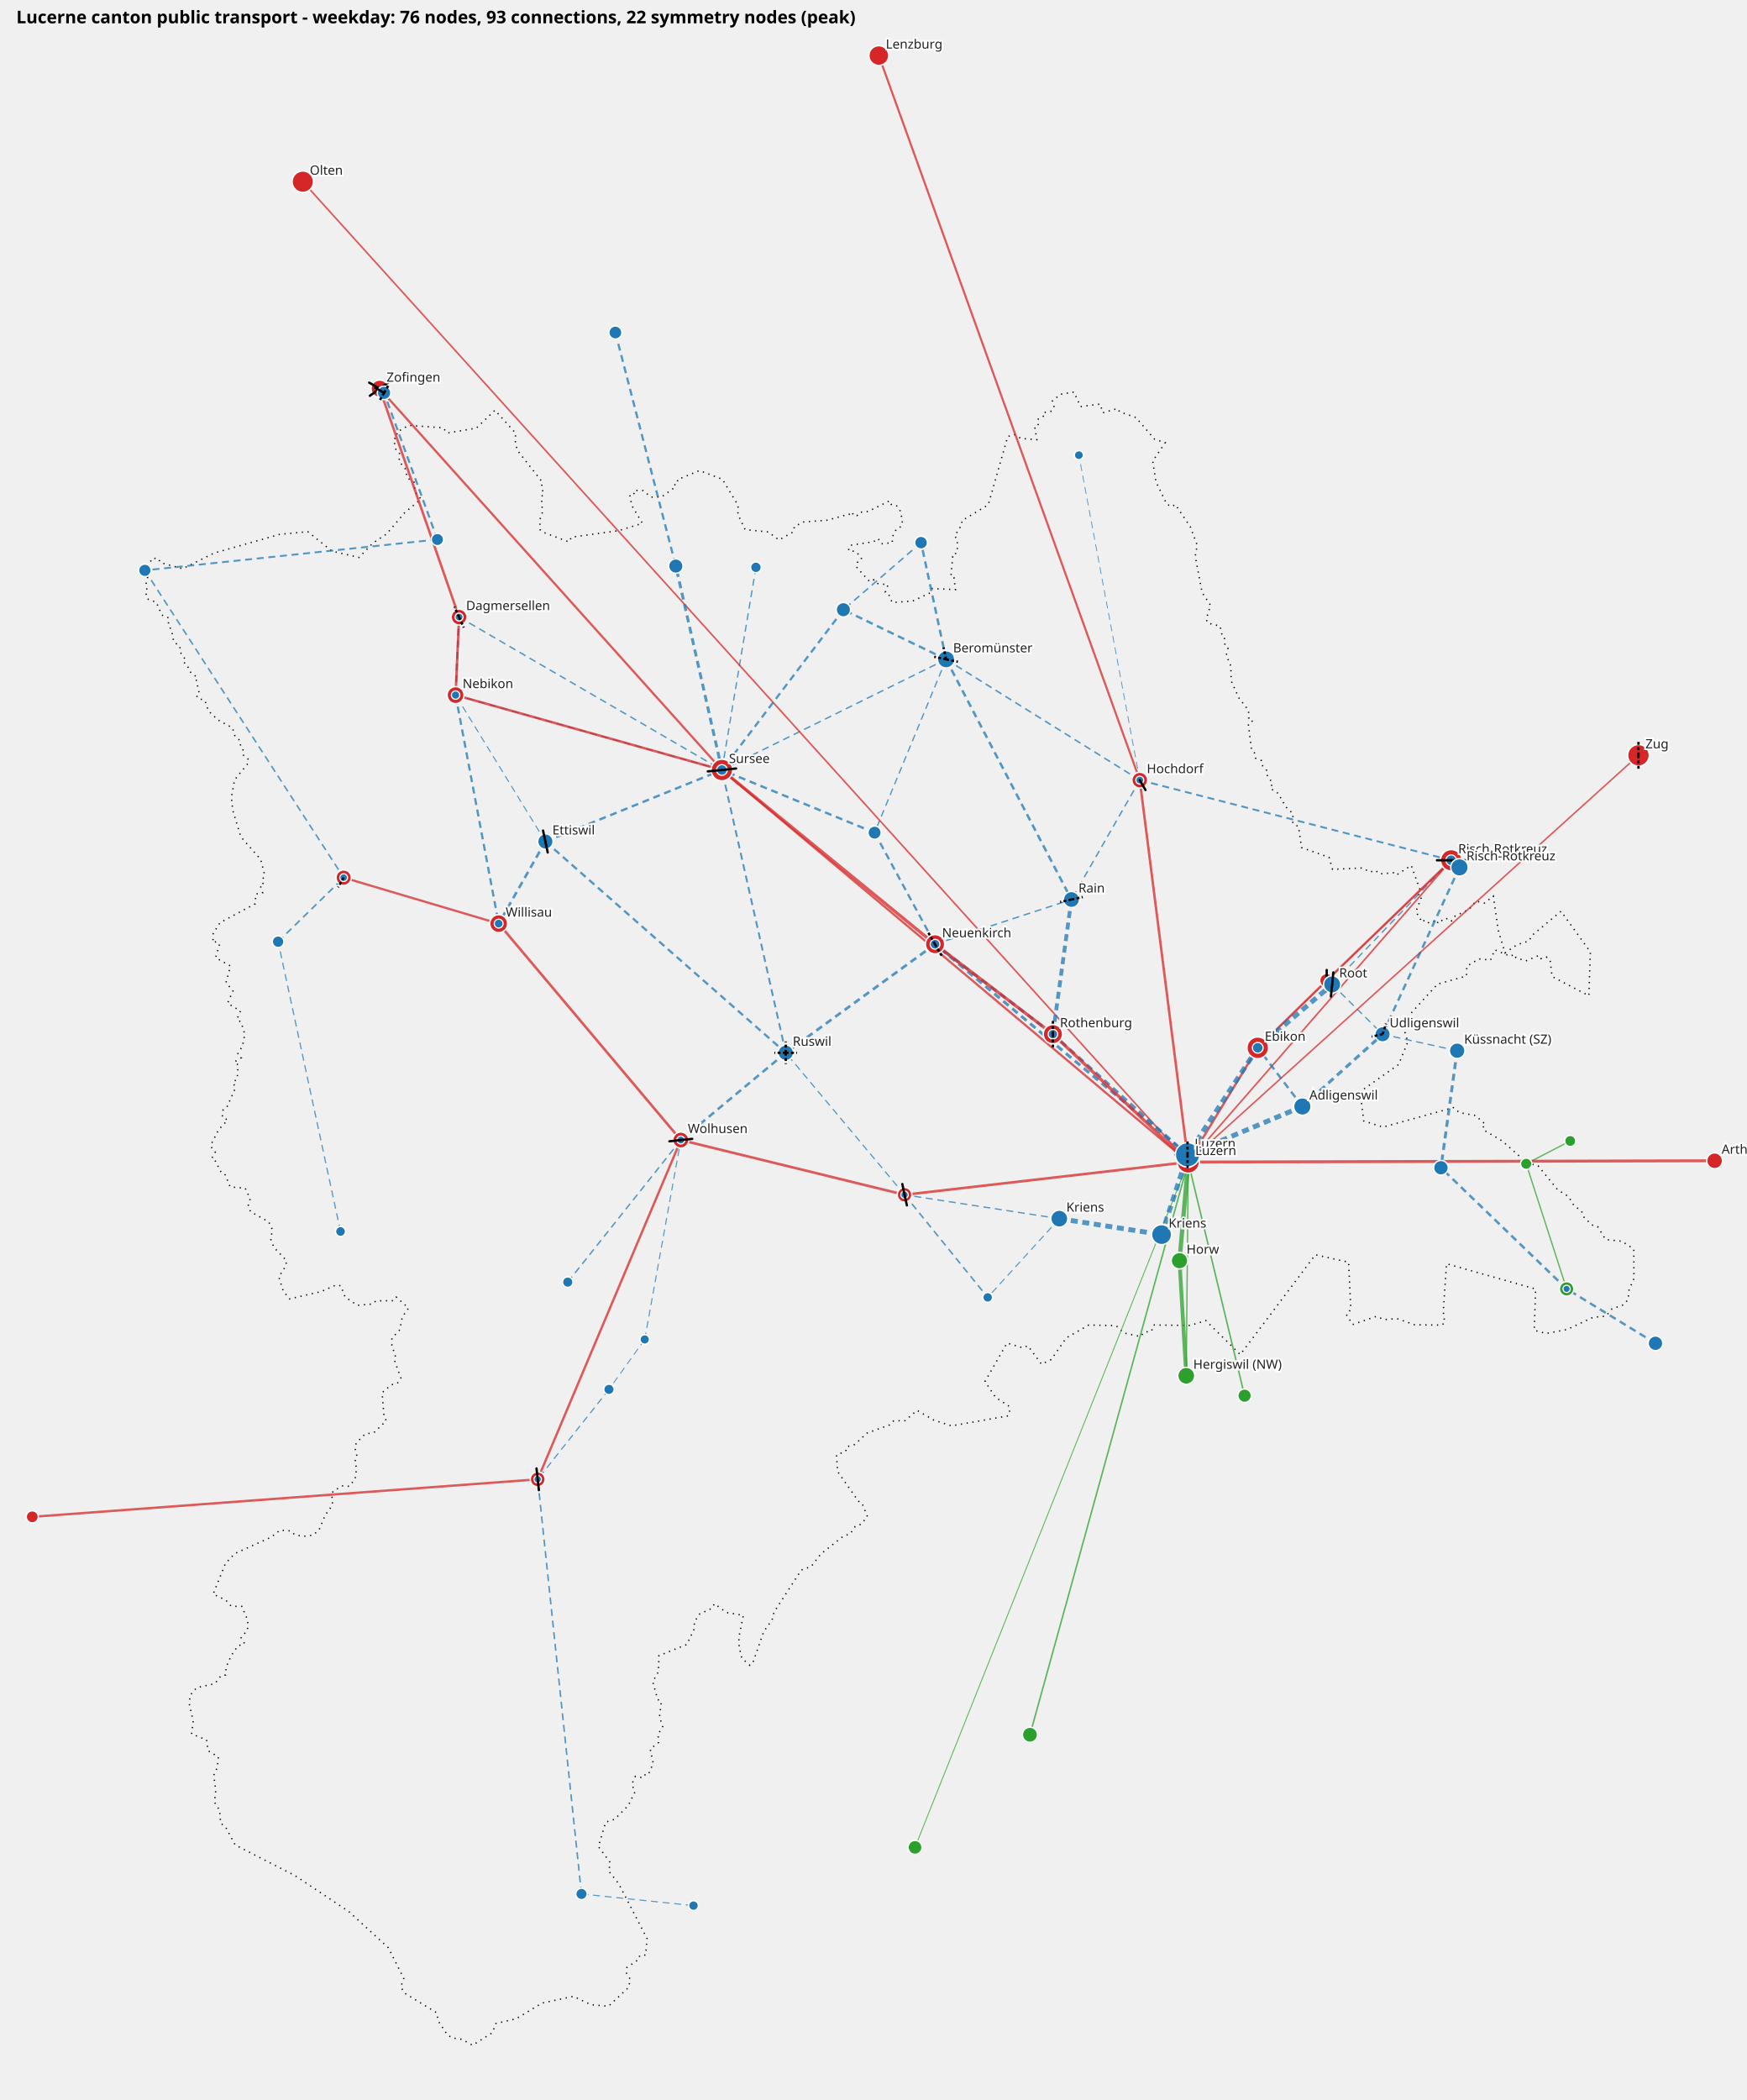
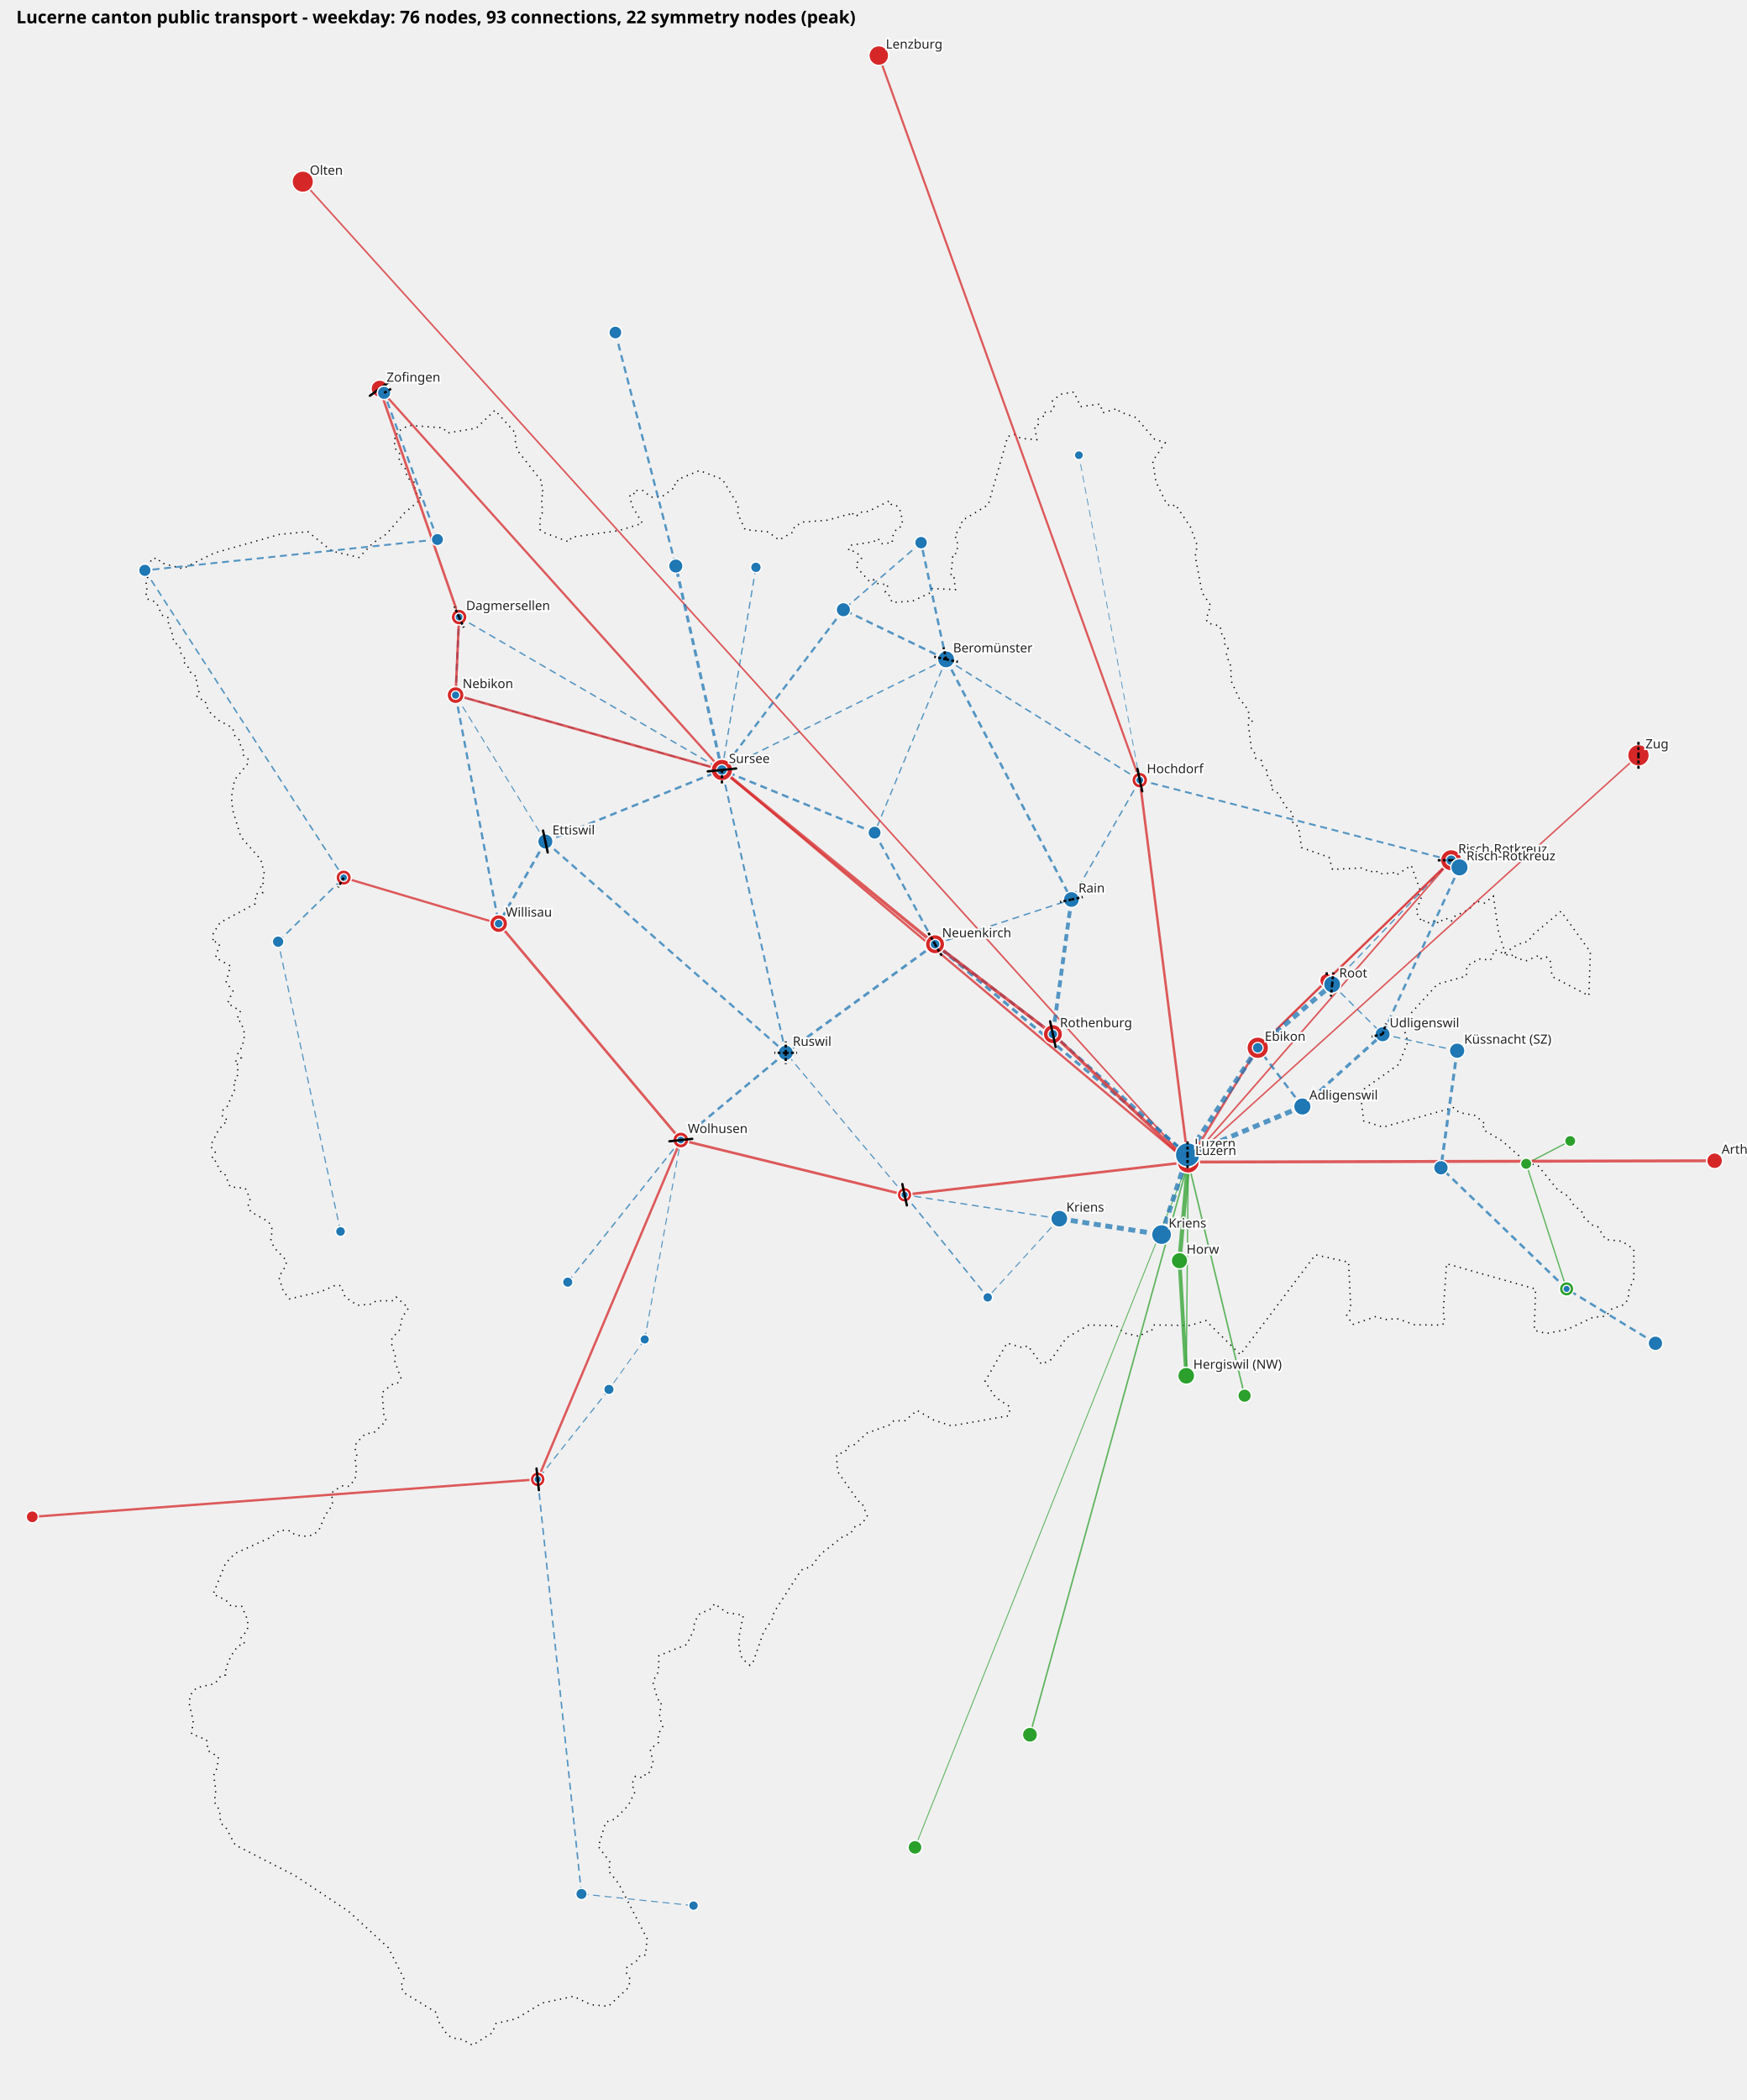
<svg xmlns="http://www.w3.org/2000/svg" width="1500" height="1803" style="background:#f3f5f8;font-family:sans-serif">
  <polyline fill="none" stroke="#000" stroke-width="1.2" stroke-dasharray="1 4" points="125.2,510.5 126.7,508.9 125.3,501.5 128.1,490.4 127.2,487.1 130.4,479.5 135.7,479.3 137.9,483.1 156.8,488.3 183.7,474.9 240.1,458.8 264.3,456.5 285.1,473.2 308.3,478.6 320.3,466.2 332.0,458.4 347.4,440.3 361.5,428.5 356.5,422.4 355.5,413.9 349.8,410.4 347.9,402.3 342.7,396.2 343.1,389.5 340.2,387.1 338.0,377.2 341.1,375.0 340.8,371.0 350.9,365.2 380.4,367.3 384.1,371.8 409.0,367.6 425.0,352.2 442.9,372.1 442.2,377.6 444.1,386.5 465.6,413.8 464.9,419.1 467.0,423.4 464.9,426.7 465.8,439.7 463.6,446.1 463.6,454.7 466.2,456.9 488.6,465.3 490.7,461.2 531.3,455.6 551.6,449.3 542.5,434.0 540.7,424.6 544.3,423.8 544.5,421.1 552.2,421.2 559.0,426.8 568.2,426.6 578.9,418.8 578.4,416.6 581.8,415.4 581.8,411.8 600.6,404.0 620.3,411.5 633.8,433.9 633.6,441.5 639.8,454.7 659.6,456.7 668.9,463.6 681.3,456.6 682.1,452.1 689.8,448.2 710.6,446.6 729.0,441.4 731.2,443.3 732.7,440.4 735.9,442.6 737.7,439.9 745.5,439.1 764.0,429.9 765.2,433.0 769.4,433.6 772.7,437.9 775.0,446.9 773.9,452.0 769.7,454.2 766.2,461.1 766.2,465.9 756.8,466.9 754.0,462.3 750.1,465.1 730.0,468.2 728.5,472.6 734.5,473.5 739.4,478.1 739.8,480.2 736.1,482.9 735.4,486.8 746.4,499.0 749.9,497.6 752.6,500.9 762.5,502.1 760.2,508.4 762.9,509.9 766.1,517.3 783.8,516.0 797.9,509.4 800.0,505.3 820.4,506.2 819.1,495.9 816.5,495.1 818.1,477.9 820.6,477.3 820.4,472.9 822.0,471.5 822.0,463.5 819.8,460.1 826.0,450.3 825.9,447.1 848.6,433.4 865.3,374.8 871.0,373.1 876.6,376.4 890.3,377.5 888.7,367.6 891.6,366.4 891.0,360.1 895.8,357.4 895.5,354.4 903.0,353.0 905.1,348.7 903.7,344.2 910.6,338.5 922.1,336.6 927.9,349.1 944.7,346.9 946.9,354.4 959.7,350.7 961.4,353.6 975.4,358.5 991.3,377.0 1000.5,380.1 989.8,395.9 992.6,413.7 1001.9,432.9 1006.2,435.0 1009.2,433.1 1022.1,452.3 1028.0,468.1 1026.3,477.5 1032.2,508.8 1039.5,519.7 1035.7,531.7 1037.1,535.0 1047.6,537.5 1049.8,547.4 1051.6,548.3 1051.8,554.3 1054.4,556.4 1053.0,562.5 1056.8,571.7 1057.2,584.7 1063.8,599.2 1072.1,609.9 1072.2,616.4 1074.9,616.7 1075.2,620.2 1072.0,622.4 1074.6,643.5 1077.9,647.2 1078.1,650.9 1083.2,653.0 1083.7,657.0 1087.7,661.5 1087.3,664.4 1092.7,672.5 1090.8,676.8 1097.4,681.1 1104.2,692.9 1110.2,698.5 1110.1,706.9 1115.0,709.8 1117.6,727.7 1141.2,736.1 1144.2,746.4 1169.8,745.2 1176.4,748.7 1181.2,747.3 1184.3,750.3 1196.7,749.4 1198.9,751.4 1211.8,743.0 1219.2,763.6 1217.9,769.7 1220.4,770.7 1215.8,782.8 1221.3,791.9 1223.3,789.8 1227.1,792.5 1232.9,790.2 1234.2,792.5 1235.6,789.8 1240.0,790.7 1243.0,788.3 1246.4,790.6 1249.0,786.8 1261.7,780.5 1267.3,773.7 1274.7,775.3 1282.3,769.4 1286.5,798.7 1292.3,818.1 1302.7,811.1 1312.9,807.9 1315.4,803.2 1340.4,782.4 1365.6,817.3 1364.3,854.9 1332.7,838.4 1331.0,824.2 1327.7,821.6 1323.1,823.0 1321.4,820.3 1310.2,825.0 1301.7,822.3 1300.5,819.3 1296.8,821.0 1283.5,815.5 1279.9,824.3 1269.9,823.3 1259.5,829.6 1259.2,838.0 1234.4,844.9 1206.6,875.4 1207.9,880.9 1206.4,886.2 1208.9,894.4 1201.0,913.9 1167.9,937.3 1171.0,962.4 1187.5,967.7 1248.0,951.0 1253.2,955.3 1266.8,957.7 1275.5,965.3 1273.2,968.2 1275.4,971.0 1289.8,979.5 1311.1,998.3 1320.7,1000.9 1337.5,1021.5 1346.8,1027.3 1351.6,1035.2 1358.1,1039.9 1359.5,1044.4 1366.9,1051.7 1371.8,1053.1 1378.7,1064.2 1392.7,1065.7 1402.9,1072.4 1403.0,1097.7 1398.8,1107.6 1398.0,1115.6 1394.5,1120.1 1384.1,1123.8 1378.9,1130.0 1367.9,1131.0 1345.6,1141.5 1327.6,1144.9 1317.4,1142.1 1318.6,1106.7 1242.1,1085.0 1239.3,1126.0 1240.5,1135.8 1237.8,1137.7 1214.7,1137.4 1199.5,1132.1 1188.7,1133.0 1181.8,1130.2 1161.5,1137.2 1156.1,1128.7 1159.9,1124.2 1158.0,1083.7 1129.5,1077.3 1065.0,1163.0 1035.4,1133.8 1022.0,1138.0 990.6,1137.6 988.7,1143.0 982.8,1143.7 979.0,1147.5 964.8,1144.4 958.5,1138.2 934.9,1137.6 915.6,1148.7 902.6,1167.3 894.3,1171.3 882.6,1155.4 878.3,1157.2 864.7,1153.1 845.8,1186.1 854.8,1199.7 865.8,1206.9 867.4,1209.7 865.8,1215.6 817.0,1224.2 801.9,1219.3 787.4,1210.9 777.2,1219.7 767.4,1219.9 763.8,1223.4 744.3,1230.5 733.9,1240.2 727.0,1242.2 726.2,1246.0 718.3,1249.2 719.2,1263.4 737.1,1288.9 740.1,1290.3 744.8,1302.0 739.5,1308.6 734.3,1310.6 729.9,1317.1 724.7,1318.5 704.8,1334.2 696.5,1345.0 688.0,1348.0 664.6,1384.2 663.0,1390.7 655.8,1400.8 646.7,1426.9 643.9,1429.8 637.0,1423.8 634.7,1414.0 634.4,1405.9 638.3,1386.9 623.9,1384.5 613.5,1376.9 611.0,1381.0 600.8,1385.7 596.1,1392.7 596.4,1397.9 589.8,1411.9 565.8,1421.5 565.4,1435.2 560.5,1443.9 564.7,1459.1 567.9,1460.8 566.3,1473.9 569.0,1482.5 565.1,1489.0 565.4,1496.1 558.3,1501.7 560.9,1513.8 556.5,1524.0 552.5,1523.8 551.1,1526.2 545.6,1525.1 542.6,1531.7 545.1,1538.7 539.5,1550.1 527.9,1561.9 520.1,1564.5 513.8,1585.4 524.0,1599.1 522.7,1606.5 531.1,1617.0 555.6,1664.4 554.4,1678.5 549.3,1679.0 548.4,1682.3 538.3,1689.2 538.1,1694.4 541.2,1699.3 539.8,1706.3 522.5,1722.5 507.5,1721.2 492.4,1714.0 465.4,1719.8 443.1,1733.3 425.9,1737.3 422.7,1745.3 405.8,1756.0 396.6,1750.9 388.1,1749.7 383.9,1746.7 376.4,1735.4 374.8,1728.0 347.2,1711.1 344.2,1705.8 346.7,1698.6 333.5,1672.3 299.4,1641.1 253.4,1610.4 201.9,1584.0 193.8,1568.8 189.4,1565.2 188.6,1554.4 184.1,1547.2 185.3,1537.2 183.5,1524.2 186.6,1517.5 187.5,1508.4 178.6,1503.1 177.4,1493.8 164.5,1488.7 165.9,1477.7 162.5,1462.7 163.3,1455.4 168.9,1449.0 184.6,1445.5 189.9,1438.5 193.7,1438.1 194.2,1431.2 198.6,1421.4 204.3,1413.1 210.0,1411.2 207.1,1406.1 212.5,1399.4 212.8,1391.2 207.6,1379.2 198.6,1379.1 193.8,1373.7 183.0,1368.7 193.6,1342.3 201.7,1333.8 233.0,1319.7 240.5,1313.7 249.7,1314.4 253.0,1317.6 260.2,1319.1 268.7,1318.0 273.9,1313.7 279.2,1300.9 284.7,1293.3 286.0,1288.0 284.5,1283.9 286.1,1280.2 294.3,1275.7 299.9,1276.1 304.9,1269.8 306.2,1260.6 304.7,1254.9 306.6,1250.6 304.7,1242.8 306.0,1238.8 313.5,1231.2 321.1,1230.0 331.7,1219.8 329.7,1215.7 328.1,1195.7 336.1,1188.9 341.2,1187.7 344.2,1183.2 338.6,1167.6 339.6,1164.8 336.5,1155.1 336.5,1149.0 343.3,1141.7 345.4,1130.8 350.8,1123.1 340.3,1113.7 337.7,1116.7 322.8,1116.9 319.8,1119.6 306.8,1120.7 296.3,1113.5 292.6,1103.9 288.4,1103.3 275.8,1108.9 248.6,1115.2 243.2,1108.4 239.4,1096.4 245.3,1087.0 246.1,1082.4 235.3,1071.1 232.5,1064.0 233.9,1055.7 230.7,1049.0 215.1,1040.3 213.2,1034.9 214.8,1029.3 210.6,1020.2 197.6,1019.0 193.4,1008.7 190.3,1007.3 184.3,995.7 181.9,994.5 184.8,989.1 181.1,984.5 181.4,982.3 187.7,970.0 195.5,961.6 190.8,959.2 191.6,952.8 194.9,950.4 202.1,934.3 200.1,929.0 203.6,926.5 204.5,914.3 201.2,911.8 207.2,908.1 204.3,904.6 208.2,898.1 210.2,888.0 207.1,877.9 203.5,874.9 206.5,868.0 195.4,861.4 200.0,850.8 194.1,843.5 197.9,829.4 185.1,822.2 188.3,811.6 186.2,808.3 182.8,809.4 183.1,801.3 189.0,792.1 219.1,776.0 219.7,767.6 225.5,766.5 223.4,759.9 226.0,759.0 225.0,756.0 227.3,751.4 223.9,738.0 206.8,718.5 199.9,695.9 198.7,684.7 201.4,669.6 212.8,655.6 213.4,652.1 208.7,648.1 209.2,644.6 206.6,641.3 206.2,636.0 201.7,631.7 199.6,624.9 187.3,618.2 179.0,610.4 175.9,601.4 169.6,599.4 168.8,596.7 170.9,594.6 168.6,584.1 169.6,581.9 162.7,576.4 160.8,570.8 157.7,568.6 158.9,565.8 154.7,559.9 154.5,554.9 149.2,551.1 147.2,540.9 144.6,536.7 144.8,530.5 139.0,528.1 134.2,517.1 126.7,514.3 125.2,510.5" />
  <line x1="1080.0" y1="899.6" x2="1246.1" y2="738.6" stroke="#d62728" stroke-width="0.7" stroke-opacity=".75" />
  <line x1="978.7" y1="669.8" x2="926.4" y2="390.8" stroke="#1f77b4" stroke-width="0.7" stroke-opacity=".75" stroke-dasharray="6 4" />
  <line x1="785.7" y1="1586.1" x2="1020.3" y2="997.7" stroke="#2ca02c" stroke-width="0.8" stroke-opacity=".75" />
  <line x1="553.6" y1="1150.0" x2="522.9" y2="1192.9" stroke="#1f77b4" stroke-width="0.8" stroke-opacity=".75" stroke-dasharray="6 4" />
  <line x1="909.6" y1="1046.3" x2="848.1" y2="1113.9" stroke="#1f77b4" stroke-width="0.9" stroke-opacity=".75" stroke-dasharray="6 4" />
  <line x1="468.3" y1="722.5" x2="391.2" y2="596.8" stroke="#1f77b4" stroke-width="0.9" stroke-opacity=".75" stroke-dasharray="6 4" />
  <line x1="499.3" y1="1626.1" x2="595.5" y2="1636.1" stroke="#1f77b4" stroke-width="0.9" stroke-opacity=".75" stroke-dasharray="6 4" />
  <line x1="553.6" y1="1150.0" x2="584.6" y2="978.8" stroke="#1f77b4" stroke-width="0.9" stroke-opacity=".75" stroke-dasharray="6 4" />
  <line x1="292.4" y1="1057.3" x2="238.8" y2="808.5" stroke="#1f77b4" stroke-width="1.0" stroke-opacity=".75" stroke-dasharray="6 4" />
  <line x1="776.7" y1="1025.8" x2="674.7" y2="903.9" stroke="#1f77b4" stroke-width="1.0" stroke-opacity=".75" stroke-dasharray="6 4" />
  <line x1="522.9" y1="1192.9" x2="461.7" y2="1270.1" stroke="#1f77b4" stroke-width="1.0" stroke-opacity=".75" stroke-dasharray="6 4" />
  <line x1="1018.6" y1="1181.2" x2="1020.3" y2="997.7" stroke="#2ca02c" stroke-width="1.1" stroke-opacity=".75" />
  <line x1="1348.3" y1="979.6" x2="1310.5" y2="999.2" stroke="#2ca02c" stroke-width="1.1" stroke-opacity=".75" />
  <line x1="391.2" y1="596.8" x2="619.9" y2="661.1" stroke="#1f77b4" stroke-width="1.1" stroke-opacity=".75" stroke-dasharray="6 4" />
  <line x1="1246.1" y1="738.6" x2="1143.9" y2="845.2" stroke="#1f77b4" stroke-width="1.1" stroke-opacity=".75" stroke-dasharray="6 4" />
  <line x1="909.6" y1="1046.3" x2="776.7" y2="1025.8" stroke="#1f77b4" stroke-width="1.1" stroke-opacity=".75" stroke-dasharray="6 4" />
  <line x1="1143.9" y1="845.2" x2="1187.2" y2="888.0" stroke="#1f77b4" stroke-width="1.1" stroke-opacity=".75" stroke-dasharray="6 4" />
  <line x1="649.1" y1="487.1" x2="619.9" y2="661.1" stroke="#1f77b4" stroke-width="1.1" stroke-opacity=".75" stroke-dasharray="6 4" />
  <line x1="1251.2" y1="902.1" x2="1187.2" y2="888.0" stroke="#1f77b4" stroke-width="1.1" stroke-opacity=".75" stroke-dasharray="6 4" />
  <line x1="1345.2" y1="1106.6" x2="1310.5" y2="999.2" stroke="#2ca02c" stroke-width="1.1" stroke-opacity=".75" />
  <line x1="812.4" y1="566.1" x2="751.0" y2="714.9" stroke="#1f77b4" stroke-width="1.1" stroke-opacity=".75" stroke-dasharray="6 4" />
  <line x1="812.4" y1="566.1" x2="619.9" y2="661.1" stroke="#1f77b4" stroke-width="1.2" stroke-opacity=".75" stroke-dasharray="6 4" />
  <line x1="487.5" y1="1100.8" x2="584.6" y2="978.8" stroke="#1f77b4" stroke-width="1.2" stroke-opacity=".75" stroke-dasharray="6 4" />
  <line x1="978.7" y1="669.8" x2="920.0" y2="772.3" stroke="#1f77b4" stroke-width="1.2" stroke-opacity=".75" stroke-dasharray="6 4" />
  <line x1="802.9" y1="810.7" x2="920.0" y2="772.3" stroke="#1f77b4" stroke-width="1.2" stroke-opacity=".75" stroke-dasharray="6 4" />
  <line x1="394.2" y1="529.8" x2="619.9" y2="661.1" stroke="#1f77b4" stroke-width="1.2" stroke-opacity=".75" stroke-dasharray="6 4" />
  <line x1="1020.3" y1="997.7" x2="884.4" y2="1489.4" stroke="#2ca02c" stroke-width="1.3" stroke-opacity=".75" />
  <line x1="499.3" y1="1626.1" x2="461.7" y2="1270.1" stroke="#1f77b4" stroke-width="1.3" stroke-opacity=".75" stroke-dasharray="6 4" />
  <line x1="790.9" y1="465.9" x2="724.2" y2="523.5" stroke="#1f77b4" stroke-width="1.3" stroke-opacity=".75" stroke-dasharray="6 4" />
  <line x1="124.4" y1="489.7" x2="295.1" y2="753.5" stroke="#1f77b4" stroke-width="1.3" stroke-opacity=".75" stroke-dasharray="6 4" />
  <line x1="1020.3" y1="997.7" x2="1068.7" y2="1198.3" stroke="#2ca02c" stroke-width="1.3" stroke-opacity=".75" />
  <line x1="1020.3" y1="997.7" x2="1406.9" y2="648.5" stroke="#d62728" stroke-width="1.3" stroke-opacity=".75" />
  <line x1="776.7" y1="1025.8" x2="848.1" y2="1113.9" stroke="#1f77b4" stroke-width="1.3" stroke-opacity=".75" stroke-dasharray="6 4" />
  <line x1="812.4" y1="566.1" x2="978.7" y2="669.8" stroke="#1f77b4" stroke-width="1.3" stroke-opacity=".75" stroke-dasharray="6 4" />
  <line x1="1020.3" y1="997.7" x2="260.0" y2="156.0" stroke="#d62728" stroke-width="1.4" stroke-opacity=".75" />
  <line x1="238.8" y1="808.5" x2="295.1" y2="753.5" stroke="#1f77b4" stroke-width="1.4" stroke-opacity=".75" stroke-dasharray="6 4" />
  <line x1="1020.3" y1="997.7" x2="1246.1" y2="738.6" stroke="#d62728" stroke-width="1.4" stroke-opacity=".75" />
  <line x1="978.7" y1="669.8" x2="1246.1" y2="738.6" stroke="#1f77b4" stroke-width="1.6" stroke-opacity=".75" stroke-dasharray="6 4" />
  <line x1="375.6" y1="463.2" x2="124.4" y2="489.7" stroke="#1f77b4" stroke-width="1.6" stroke-opacity=".75" stroke-dasharray="6 4" />
  <line x1="674.7" y1="903.9" x2="619.9" y2="661.1" stroke="#1f77b4" stroke-width="1.6" stroke-opacity=".75" stroke-dasharray="6 4" />
  <line x1="375.6" y1="463.2" x2="329.8" y2="337.3" stroke="#1f77b4" stroke-width="1.8" stroke-opacity=".75" stroke-dasharray="6 4" />
  <line x1="394.2" y1="529.8" x2="391.2" y2="596.8" stroke="#1f77b4" stroke-width="1.8" stroke-opacity=".75" stroke-dasharray="6 4" />
  <line x1="978.7" y1="669.8" x2="754.6" y2="47.7" stroke="#d62728" stroke-width="1.8" stroke-opacity=".75" />
  <line x1="619.9" y1="661.1" x2="326.0" y2="333.7" stroke="#d62728" stroke-width="1.9" stroke-opacity=".75" />
  <line x1="1020.3" y1="997.7" x2="619.9" y2="661.1" stroke="#d62728" stroke-width="1.9" stroke-opacity=".75" />
  <line x1="468.3" y1="722.5" x2="674.7" y2="903.9" stroke="#1f77b4" stroke-width="1.9" stroke-opacity=".75" stroke-dasharray="6 4" />
  <line x1="428.2" y1="793.0" x2="295.1" y2="753.5" stroke="#d62728" stroke-width="1.9" stroke-opacity=".75" />
  <line x1="724.2" y1="523.5" x2="619.9" y2="661.1" stroke="#1f77b4" stroke-width="1.9" stroke-opacity=".75" stroke-dasharray="6 4" />
  <line x1="391.2" y1="596.8" x2="428.2" y2="793.0" stroke="#1f77b4" stroke-width="1.9" stroke-opacity=".75" stroke-dasharray="6 4" />
  <line x1="751.0" y1="714.9" x2="802.9" y2="810.7" stroke="#1f77b4" stroke-width="1.9" stroke-opacity=".75" stroke-dasharray="6 4" />
  <line x1="528.4" y1="285.5" x2="580.3" y2="486.0" stroke="#1f77b4" stroke-width="1.9" stroke-opacity=".75" stroke-dasharray="6 4" />
  <line x1="812.4" y1="566.1" x2="790.9" y2="465.9" stroke="#1f77b4" stroke-width="2.0" stroke-opacity=".75" stroke-dasharray="6 4" />
  <line x1="1421.5" y1="1153.3" x2="1345.2" y2="1106.6" stroke="#1f77b4" stroke-width="2.0" stroke-opacity=".75" stroke-dasharray="6 4" />
  <line x1="27.7" y1="1302.3" x2="461.7" y2="1270.1" stroke="#d62728" stroke-width="2.0" stroke-opacity=".75" />
  <line x1="461.7" y1="1270.1" x2="584.6" y2="978.8" stroke="#d62728" stroke-width="2.0" stroke-opacity=".75" />
  <line x1="1118.3" y1="950.0" x2="1080.0" y2="899.6" stroke="#1f77b4" stroke-width="2.0" stroke-opacity=".75" stroke-dasharray="6 4" />
  <line x1="468.3" y1="722.5" x2="619.9" y2="661.1" stroke="#1f77b4" stroke-width="2.0" stroke-opacity=".75" stroke-dasharray="6 4" />
  <line x1="1253.2" y1="744.7" x2="1187.2" y2="888.0" stroke="#1f77b4" stroke-width="2.0" stroke-opacity=".75" stroke-dasharray="6 4" />
  <line x1="1080.0" y1="899.6" x2="1020.3" y2="997.7" stroke="#d62728" stroke-width="2.0" stroke-opacity=".75" />
  <line x1="1080.0" y1="899.6" x2="1139.2" y2="841.8" stroke="#d62728" stroke-width="2.0" stroke-opacity=".75" />
  <line x1="1246.1" y1="738.6" x2="1139.2" y2="841.8" stroke="#d62728" stroke-width="2.0" stroke-opacity=".75" />
  <line x1="812.4" y1="566.1" x2="724.2" y2="523.5" stroke="#1f77b4" stroke-width="2.0" stroke-opacity=".75" stroke-dasharray="6 4" />
  <line x1="751.0" y1="714.9" x2="619.9" y2="661.1" stroke="#1f77b4" stroke-width="2.0" stroke-opacity=".75" stroke-dasharray="6 4" />
  <line x1="394.2" y1="529.8" x2="391.2" y2="596.8" stroke="#d62728" stroke-width="2.1" stroke-opacity=".75" />
  <line x1="812.4" y1="566.1" x2="920.0" y2="772.3" stroke="#1f77b4" stroke-width="2.1" stroke-opacity=".75" stroke-dasharray="6 4" />
  <line x1="394.2" y1="529.8" x2="326.0" y2="333.7" stroke="#d62728" stroke-width="2.1" stroke-opacity=".75" />
  <line x1="978.7" y1="669.8" x2="1020.3" y2="997.7" stroke="#d62728" stroke-width="2.1" stroke-opacity=".75" />
  <line x1="391.2" y1="596.8" x2="619.9" y2="661.1" stroke="#d62728" stroke-width="2.1" stroke-opacity=".75" />
  <line x1="674.7" y1="903.9" x2="584.6" y2="978.8" stroke="#1f77b4" stroke-width="2.1" stroke-opacity=".75" stroke-dasharray="6 4" />
  <line x1="1345.2" y1="1106.6" x2="1237.3" y2="1002.6" stroke="#1f77b4" stroke-width="2.1" stroke-opacity=".75" stroke-dasharray="6 4" />
  <line x1="468.3" y1="722.5" x2="428.2" y2="793.0" stroke="#1f77b4" stroke-width="2.2" stroke-opacity=".75" stroke-dasharray="6 4" />
  <line x1="428.2" y1="793.0" x2="584.6" y2="978.8" stroke="#d62728" stroke-width="2.2" stroke-opacity=".75" />
  <line x1="776.7" y1="1025.8" x2="584.6" y2="978.8" stroke="#d62728" stroke-width="2.2" stroke-opacity=".75" />
  <line x1="1020.3" y1="997.7" x2="776.7" y2="1025.8" stroke="#d62728" stroke-width="2.2" stroke-opacity=".75" />
  <line x1="1019.7" y1="991.5" x2="904.1" y2="887.9" stroke="#1f77b4" stroke-width="2.3" stroke-opacity=".75" stroke-dasharray="6 4" />
  <line x1="802.9" y1="810.7" x2="674.7" y2="903.9" stroke="#1f77b4" stroke-width="2.3" stroke-opacity=".75" stroke-dasharray="6 4" />
  <line x1="802.9" y1="810.7" x2="904.1" y2="887.9" stroke="#1f77b4" stroke-width="2.4" stroke-opacity=".75" stroke-dasharray="6 4" />
  <line x1="1251.2" y1="902.1" x2="1237.3" y2="1002.6" stroke="#1f77b4" stroke-width="2.5" stroke-opacity=".75" stroke-dasharray="6 4" />
  <line x1="1472.3" y1="996.6" x2="1020.3" y2="997.7" stroke="#d62728" stroke-width="2.5" stroke-opacity=".75" />
  <line x1="1019.7" y1="991.5" x2="802.9" y2="810.7" stroke="#1f77b4" stroke-width="2.5" stroke-opacity=".75" stroke-dasharray="6 4" />
  <line x1="619.9" y1="661.1" x2="580.3" y2="486.0" stroke="#1f77b4" stroke-width="2.5" stroke-opacity=".75" stroke-dasharray="6 4" />
  <line x1="1118.3" y1="950.0" x2="1187.2" y2="888.0" stroke="#1f77b4" stroke-width="2.6" stroke-opacity=".75" stroke-dasharray="6 4" />
  <line x1="802.9" y1="810.7" x2="904.1" y2="887.9" stroke="#d62728" stroke-width="2.7" stroke-opacity=".75" />
  <line x1="802.9" y1="810.7" x2="619.9" y2="661.1" stroke="#d62728" stroke-width="2.7" stroke-opacity=".75" />
  <line x1="1020.3" y1="997.7" x2="904.1" y2="887.9" stroke="#d62728" stroke-width="2.7" stroke-opacity=".75" />
  <line x1="920.0" y1="772.3" x2="904.1" y2="887.9" stroke="#1f77b4" stroke-width="3.3" stroke-opacity=".75" stroke-dasharray="6 4" />
  <line x1="1018.6" y1="1181.2" x2="1012.8" y2="1082.4" stroke="#2ca02c" stroke-width="3.3" stroke-opacity=".75" />
  <line x1="1012.8" y1="1082.4" x2="1020.3" y2="997.7" stroke="#2ca02c" stroke-width="3.7" stroke-opacity=".75" />
  <line x1="1118.3" y1="950.0" x2="1019.7" y2="991.5" stroke="#1f77b4" stroke-width="4.2" stroke-opacity=".75" stroke-dasharray="6 4" />
  <line x1="909.6" y1="1046.3" x2="997.4" y2="1060.0" stroke="#1f77b4" stroke-width="4.2" stroke-opacity=".75" stroke-dasharray="6 4" />
  <line x1="1080.0" y1="899.6" x2="1143.9" y2="845.2" stroke="#1f77b4" stroke-width="4.2" stroke-opacity=".75" stroke-dasharray="6 4" />
  <line x1="1080.0" y1="899.6" x2="1019.7" y2="991.5" stroke="#1f77b4" stroke-width="4.2" stroke-opacity=".75" stroke-dasharray="6 4" />
  <line x1="997.4" y1="1060.0" x2="1019.7" y2="991.5" stroke="#1f77b4" stroke-width="4.2" stroke-opacity=".75" stroke-dasharray="6 4" />
  <circle cx="1472.3" cy="996.6" r="6.8" fill="#d62728" stroke="#fff" stroke-width="1.2" />
  <circle cx="394.2" cy="529.8" r="6.8" fill="#d62728" stroke="#fff" stroke-width="1.2" />
  <circle cx="394.2" cy="529.8" r="3.4" fill="#1f77b4" stroke="#fff" stroke-width="1" />
  <line x1="394.2" y1="529.8" x2="398.2" y2="538.8" stroke="#000" stroke-width="2" stroke-dasharray="2.5 2" />
  <line x1="394.2" y1="529.8" x2="390.2" y2="520.9" stroke="#000" stroke-width="2" stroke-dasharray="2.5 2" />
  <circle cx="1080.0" cy="899.6" r="9.3" fill="#d62728" stroke="#fff" stroke-width="1.2" />
  <circle cx="1080.0" cy="899.6" r="4.6" fill="#1f77b4" stroke="#fff" stroke-width="1" />
  <circle cx="785.7" cy="1586.1" r="6.0" fill="#2ca02c" stroke="#fff" stroke-width="1.2" />
  <circle cx="1018.6" cy="1181.2" r="7.3" fill="#2ca02c" stroke="#fff" stroke-width="1.2" />
  <circle cx="978.7" cy="669.8" r="6.8" fill="#d62728" stroke="#fff" stroke-width="1.2" />
  <circle cx="978.7" cy="669.8" r="3.4" fill="#1f77b4" stroke="#fff" stroke-width="1" />
-   <line x1="978.7" y1="669.8" x2="983.6" y2="678.3" stroke="#000" stroke-width="2" stroke-linecap="round" />
+   <line x1="978.7" y1="669.8" x2="980.8" y2="679.4" stroke="#000" stroke-width="2" stroke-linecap="round" />
+   <line x1="978.7" y1="669.8" x2="976.7" y2="660.1" stroke="#000" stroke-width="2" stroke-linecap="round" />
  <circle cx="1012.8" cy="1082.4" r="7.1" fill="#2ca02c" stroke="#fff" stroke-width="1.2" />
  <circle cx="27.7" cy="1302.3" r="5.2" fill="#d62728" stroke="#fff" stroke-width="1.2" />
  <circle cx="754.6" cy="47.7" r="8.5" fill="#d62728" stroke="#fff" stroke-width="1.2" />
  <circle cx="1020.3" cy="997.7" r="9.6" fill="#d62728" stroke="#fff" stroke-width="1.2" />
  <circle cx="1020.3" cy="997.7" r="4.8" fill="#2ca02c" stroke="#fff" stroke-width="1" />
-   <line x1="1020.3" y1="997.7" x2="1009.4" y2="991.4" stroke="#000" stroke-width="2" stroke-linecap="round" />
-   <line x1="1020.3" y1="997.7" x2="1031.2" y2="991.4" stroke="#000" stroke-width="2" stroke-dasharray="2.5 2" />
+   <line x1="1020.3" y1="997.7" x2="1028.7" y2="988.3" stroke="#000" stroke-width="2" stroke-dasharray="2.5 2" />
  <circle cx="776.7" cy="1025.8" r="6.3" fill="#d62728" stroke="#fff" stroke-width="1.2" />
  <circle cx="776.7" cy="1025.8" r="3.2" fill="#1f77b4" stroke="#fff" stroke-width="1" />
  <line x1="776.7" y1="1025.8" x2="778.7" y2="1034.9" stroke="#000" stroke-width="2" stroke-linecap="round" />
  <line x1="776.7" y1="1025.8" x2="774.8" y2="1016.6" stroke="#000" stroke-width="2" stroke-linecap="round" />
  <circle cx="391.2" cy="596.8" r="7.3" fill="#d62728" stroke="#fff" stroke-width="1.2" />
  <circle cx="391.2" cy="596.8" r="3.6" fill="#1f77b4" stroke="#fff" stroke-width="1" />
  <circle cx="802.9" cy="810.7" r="8.3" fill="#d62728" stroke="#fff" stroke-width="1.2" />
  <circle cx="802.9" cy="810.7" r="4.2" fill="#1f77b4" stroke="#fff" stroke-width="1" />
  <line x1="802.9" y1="810.7" x2="808.6" y2="820.5" stroke="#000" stroke-width="2" stroke-dasharray="2.5 2" />
  <line x1="802.9" y1="810.7" x2="797.2" y2="800.9" stroke="#000" stroke-width="2" stroke-dasharray="2.5 2" />
  <circle cx="260.0" cy="156.0" r="9.2" fill="#d62728" stroke="#fff" stroke-width="1.2" />
  <circle cx="1246.1" cy="738.6" r="9.2" fill="#d62728" stroke="#fff" stroke-width="1.2" />
  <circle cx="1246.1" cy="738.6" r="4.6" fill="#1f77b4" stroke="#fff" stroke-width="1" />
-   <line x1="1246.1" y1="738.6" x2="1258.3" y2="738.6" stroke="#000" stroke-width="2" stroke-linecap="round" />
-   <line x1="1246.1" y1="738.6" x2="1233.9" y2="738.6" stroke="#000" stroke-width="2" stroke-linecap="round" />
+   <line x1="1246.1" y1="738.6" x2="1258.3" y2="738.6" stroke="#000" stroke-width="2" stroke-dasharray="2.5 2" />
+   <line x1="1246.1" y1="738.6" x2="1233.9" y2="738.6" stroke="#000" stroke-width="2" stroke-dasharray="2.5 2" />
  <circle cx="1139.2" cy="841.8" r="6.0" fill="#d62728" stroke="#fff" stroke-width="1.2" />
-   <line x1="1139.2" y1="841.8" x2="1139.2" y2="832.8" stroke="#000" stroke-width="2" stroke-linecap="round" />
-   <line x1="1139.2" y1="841.8" x2="1139.2" y2="850.9" stroke="#000" stroke-width="2" stroke-linecap="round" />
+   <line x1="1139.2" y1="841.8" x2="1139.2" y2="832.8" stroke="#000" stroke-width="2" stroke-dasharray="2.5 2" />
+   <line x1="1139.2" y1="841.8" x2="1139.2" y2="850.9" stroke="#000" stroke-width="2" stroke-dasharray="2.5 2" />
  <circle cx="904.1" cy="887.9" r="8.3" fill="#d62728" stroke="#fff" stroke-width="1.2" />
  <circle cx="904.1" cy="887.9" r="4.1" fill="#1f77b4" stroke="#fff" stroke-width="1" />
-   <line x1="904.1" y1="887.9" x2="904.1" y2="876.6" stroke="#000" stroke-width="2" stroke-dasharray="2.5 2" />
-   <line x1="904.1" y1="887.9" x2="904.1" y2="899.2" stroke="#000" stroke-width="2" stroke-dasharray="2.5 2" />
+   <line x1="904.1" y1="887.9" x2="906.4" y2="898.9" stroke="#000" stroke-width="2" stroke-linecap="round" />
+   <line x1="904.1" y1="887.9" x2="901.7" y2="876.9" stroke="#000" stroke-width="2" stroke-linecap="round" />
  <circle cx="884.4" cy="1489.4" r="6.5" fill="#2ca02c" stroke="#fff" stroke-width="1.2" />
  <circle cx="461.7" cy="1270.1" r="6.4" fill="#d62728" stroke="#fff" stroke-width="1.2" />
  <circle cx="461.7" cy="1270.1" r="3.2" fill="#1f77b4" stroke="#fff" stroke-width="1" />
  <line x1="461.7" y1="1270.1" x2="462.7" y2="1279.4" stroke="#000" stroke-width="2" stroke-linecap="round" />
  <line x1="461.7" y1="1270.1" x2="460.7" y2="1260.8" stroke="#000" stroke-width="2" stroke-linecap="round" />
  <circle cx="1068.7" cy="1198.3" r="5.8" fill="#2ca02c" stroke="#fff" stroke-width="1.2" />
  <circle cx="619.9" cy="661.1" r="9.3" fill="#d62728" stroke="#fff" stroke-width="1.2" />
  <circle cx="619.9" cy="661.1" r="4.6" fill="#1f77b4" stroke="#fff" stroke-width="1" />
  <line x1="619.9" y1="661.1" x2="632.1" y2="659.8" stroke="#000" stroke-width="2" stroke-linecap="round" />
  <line x1="619.9" y1="661.1" x2="607.7" y2="662.3" stroke="#000" stroke-width="2" stroke-linecap="round" />
+   <line x1="619.9" y1="661.1" x2="619.9" y2="673.3" stroke="#000" stroke-width="2" stroke-dasharray="2.5 2" />
  <circle cx="1345.2" cy="1106.6" r="6.2" fill="#2ca02c" stroke="#fff" stroke-width="1.2" />
  <circle cx="1345.2" cy="1106.6" r="3.1" fill="#1f77b4" stroke="#fff" stroke-width="1" />
  <circle cx="428.2" cy="793.0" r="7.7" fill="#d62728" stroke="#fff" stroke-width="1.2" />
  <circle cx="428.2" cy="793.0" r="3.8" fill="#1f77b4" stroke="#fff" stroke-width="1" />
  <circle cx="584.6" cy="978.8" r="6.9" fill="#d62728" stroke="#fff" stroke-width="1.2" />
  <circle cx="584.6" cy="978.8" r="3.4" fill="#1f77b4" stroke="#fff" stroke-width="1" />
  <line x1="584.6" y1="978.8" x2="594.4" y2="977.8" stroke="#000" stroke-width="2" stroke-linecap="round" />
  <line x1="584.6" y1="978.8" x2="574.8" y2="979.9" stroke="#000" stroke-width="2" stroke-linecap="round" />
  <circle cx="295.1" cy="753.5" r="6.6" fill="#d62728" stroke="#fff" stroke-width="1.2" />
  <circle cx="295.1" cy="753.5" r="3.3" fill="#1f77b4" stroke="#fff" stroke-width="1" />
  <line x1="295.1" y1="753.5" x2="290.3" y2="761.8" stroke="#000" stroke-width="2" stroke-dasharray="2.5 2" />
  <circle cx="326.0" cy="333.7" r="7.4" fill="#d62728" stroke="#fff" stroke-width="1.2" />
  <line x1="326.0" y1="333.7" x2="334.4" y2="327.6" stroke="#000" stroke-width="2" stroke-linecap="round" />
  <line x1="326.0" y1="333.7" x2="317.6" y2="339.8" stroke="#000" stroke-width="2" stroke-linecap="round" />
-   <line x1="326.0" y1="333.7" x2="317.0" y2="328.5" stroke="#000" stroke-width="2" stroke-linecap="round" />
  <circle cx="1406.9" cy="648.5" r="9.3" fill="#d62728" stroke="#fff" stroke-width="1.2" />
  <line x1="1406.9" y1="648.5" x2="1406.9" y2="636.2" stroke="#000" stroke-width="2" stroke-dasharray="2.5 2" />
  <line x1="1406.9" y1="648.5" x2="1406.9" y2="660.8" stroke="#000" stroke-width="2" stroke-dasharray="2.5 2" />
  <circle cx="1118.3" cy="950.0" r="7.5" fill="#1f77b4" stroke="#fff" stroke-width="1.2" />
  <circle cx="812.4" cy="566.1" r="7.4" fill="#1f77b4" stroke="#fff" stroke-width="1.2" />
  <line x1="812.4" y1="566.1" x2="810.2" y2="555.9" stroke="#000" stroke-width="2" stroke-dasharray="2.5 2" />
  <line x1="812.4" y1="566.1" x2="822.5" y2="568.2" stroke="#000" stroke-width="2" stroke-dasharray="2.5 2" />
  <line x1="812.4" y1="566.1" x2="802.2" y2="563.9" stroke="#000" stroke-width="2" stroke-dasharray="2.5 2" />
  <circle cx="751.0" cy="714.9" r="5.7" fill="#1f77b4" stroke="#fff" stroke-width="1.2" />
  <circle cx="468.3" cy="722.5" r="6.6" fill="#1f77b4" stroke="#fff" stroke-width="1.2" />
  <line x1="468.3" y1="722.5" x2="470.3" y2="731.9" stroke="#000" stroke-width="2" stroke-linecap="round" />
  <line x1="468.3" y1="722.5" x2="466.3" y2="713.1" stroke="#000" stroke-width="2" stroke-linecap="round" />
  <circle cx="499.3" cy="1626.1" r="4.9" fill="#1f77b4" stroke="#fff" stroke-width="1.2" />
  <circle cx="1421.5" cy="1153.3" r="6.3" fill="#1f77b4" stroke="#fff" stroke-width="1.2" />
  <circle cx="595.5" cy="1636.1" r="4.2" fill="#1f77b4" stroke="#fff" stroke-width="1.2" />
  <circle cx="522.9" cy="1192.9" r="4.5" fill="#1f77b4" stroke="#fff" stroke-width="1.2" />
  <circle cx="909.6" cy="1046.3" r="7.3" fill="#1f77b4" stroke="#fff" stroke-width="1.2" />
  <circle cx="1251.2" cy="902.1" r="6.7" fill="#1f77b4" stroke="#fff" stroke-width="1.2" />
  <circle cx="292.4" cy="1057.3" r="4.3" fill="#1f77b4" stroke="#fff" stroke-width="1.2" />
  <circle cx="1019.7" cy="991.5" r="10.5" fill="#1f77b4" stroke="#fff" stroke-width="1.2" />
  <line x1="1019.7" y1="991.5" x2="1019.7" y2="978.0" stroke="#000" stroke-width="2" stroke-dasharray="2.5 2" />
  <line x1="1019.7" y1="991.5" x2="1019.7" y2="1005.0" stroke="#000" stroke-width="2" stroke-dasharray="2.5 2" />
  <circle cx="790.9" cy="465.9" r="5.5" fill="#1f77b4" stroke="#fff" stroke-width="1.2" />
  <circle cx="920.0" cy="772.3" r="6.9" fill="#1f77b4" stroke="#fff" stroke-width="1.2" />
  <line x1="920.0" y1="772.3" x2="929.7" y2="770.2" stroke="#000" stroke-width="2" stroke-dasharray="2.5 2" />
  <line x1="920.0" y1="772.3" x2="910.3" y2="774.4" stroke="#000" stroke-width="2" stroke-dasharray="2.5 2" />
  <circle cx="375.6" cy="463.2" r="5.3" fill="#1f77b4" stroke="#fff" stroke-width="1.2" />
  <circle cx="724.2" cy="523.5" r="6.2" fill="#1f77b4" stroke="#fff" stroke-width="1.2" />
  <circle cx="124.4" cy="489.7" r="5.4" fill="#1f77b4" stroke="#fff" stroke-width="1.2" />
  <circle cx="487.5" cy="1100.8" r="4.5" fill="#1f77b4" stroke="#fff" stroke-width="1.2" />
  <circle cx="674.7" cy="903.9" r="6.7" fill="#1f77b4" stroke="#fff" stroke-width="1.2" />
  <line x1="674.7" y1="903.9" x2="674.7" y2="894.2" stroke="#000" stroke-width="2" stroke-dasharray="2.5 2" />
  <line x1="674.7" y1="903.9" x2="674.7" y2="913.5" stroke="#000" stroke-width="2" stroke-dasharray="2.5 2" />
  <line x1="674.7" y1="903.9" x2="684.3" y2="903.9" stroke="#000" stroke-width="2" stroke-dasharray="2.5 2" />
  <line x1="674.7" y1="903.9" x2="665.0" y2="903.9" stroke="#000" stroke-width="2" stroke-dasharray="2.5 2" />
  <circle cx="649.1" cy="487.1" r="4.6" fill="#1f77b4" stroke="#fff" stroke-width="1.2" />
  <circle cx="926.4" cy="390.8" r="3.9" fill="#1f77b4" stroke="#fff" stroke-width="1.2" />
  <circle cx="848.1" cy="1113.9" r="4.2" fill="#1f77b4" stroke="#fff" stroke-width="1.2" />
  <circle cx="528.4" cy="285.5" r="5.6" fill="#1f77b4" stroke="#fff" stroke-width="1.2" />
  <circle cx="580.3" cy="486.0" r="6.2" fill="#1f77b4" stroke="#fff" stroke-width="1.2" />
  <circle cx="1187.2" cy="888.0" r="6.6" fill="#1f77b4" stroke="#fff" stroke-width="1.2" />
  <line x1="1187.2" y1="888.0" x2="1177.8" y2="890.0" stroke="#000" stroke-width="2" stroke-dasharray="2.5 2" />
  <line x1="1187.2" y1="888.0" x2="1190.2" y2="878.8" stroke="#000" stroke-width="2" stroke-dasharray="2.5 2" />
  <circle cx="238.8" cy="808.5" r="5.0" fill="#1f77b4" stroke="#fff" stroke-width="1.2" />
  <circle cx="1237.3" cy="1002.6" r="6.3" fill="#1f77b4" stroke="#fff" stroke-width="1.2" />
  <circle cx="329.8" cy="337.3" r="5.8" fill="#1f77b4" stroke="#fff" stroke-width="1.2" />
-   <line x1="329.8" y1="337.3" x2="334.2" y2="329.7" stroke="#000" stroke-width="2" stroke-dasharray="2.5 2" />
-   <line x1="329.8" y1="337.3" x2="325.4" y2="344.9" stroke="#000" stroke-width="2" stroke-dasharray="2.5 2" />
-   <line x1="329.8" y1="337.3" x2="322.2" y2="332.9" stroke="#000" stroke-width="2" stroke-linecap="round" />
+   <line x1="329.8" y1="337.3" x2="337.4" y2="332.9" stroke="#000" stroke-width="2" stroke-dasharray="2.5 2" />
  <circle cx="1348.3" cy="979.6" r="4.8" fill="#2ca02c" stroke="#fff" stroke-width="1.2" />
  <circle cx="553.6" cy="1150.0" r="4.1" fill="#1f77b4" stroke="#fff" stroke-width="1.2" />
  <circle cx="997.4" cy="1060.0" r="8.6" fill="#1f77b4" stroke="#fff" stroke-width="1.2" />
  <circle cx="1253.2" cy="744.7" r="7.5" fill="#1f77b4" stroke="#fff" stroke-width="1.2" />
  <circle cx="1143.9" cy="845.2" r="7.4" fill="#1f77b4" stroke="#fff" stroke-width="1.2" />
-   <line x1="1143.9" y1="845.2" x2="1144.9" y2="834.9" stroke="#000" stroke-width="2" stroke-linecap="round" />
-   <line x1="1143.9" y1="845.2" x2="1142.8" y2="855.6" stroke="#000" stroke-width="2" stroke-linecap="round" />
+   <line x1="1143.9" y1="845.2" x2="1144.9" y2="834.9" stroke="#000" stroke-width="2" stroke-dasharray="2.5 2" />
+   <line x1="1143.9" y1="845.2" x2="1142.8" y2="855.6" stroke="#000" stroke-width="2" stroke-dasharray="2.5 2" />
  <circle cx="1310.5" cy="999.2" r="4.9" fill="#2ca02c" stroke="#fff" stroke-width="1.2" />
  <text x="1025.7" y="985.5" font-size="11" fill="#222" stroke="#fff" stroke-width="3" paint-order="stroke">Luzern</text>
  <text x="1026.3" y="991.7" font-size="11" fill="#222" stroke="#fff" stroke-width="3" paint-order="stroke">Luzern</text>
  <text x="1412.9" y="642.5" font-size="11" fill="#222" stroke="#fff" stroke-width="3" paint-order="stroke">Zug</text>
  <text x="625.9" y="655.1" font-size="11" fill="#222" stroke="#fff" stroke-width="3" paint-order="stroke">Sursee</text>
  <text x="1086.0" y="893.6" font-size="11" fill="#222" stroke="#fff" stroke-width="3" paint-order="stroke">Ebikon</text>
  <text x="266.0" y="150.0" font-size="11" fill="#222" stroke="#fff" stroke-width="3" paint-order="stroke">Olten</text>
  <text x="1252.1" y="732.6" font-size="11" fill="#222" stroke="#fff" stroke-width="3" paint-order="stroke">Risch-Rotkreuz</text>
  <text x="1003.4" y="1054.0" font-size="11" fill="#222" stroke="#fff" stroke-width="3" paint-order="stroke">Kriens</text>
  <text x="760.6" y="41.7" font-size="11" fill="#222" stroke="#fff" stroke-width="3" paint-order="stroke">Lenzburg</text>
  <text x="808.9" y="804.7" font-size="11" fill="#222" stroke="#fff" stroke-width="3" paint-order="stroke">Neuenkirch</text>
  <text x="910.1" y="881.9" font-size="11" fill="#222" stroke="#fff" stroke-width="3" paint-order="stroke">Rothenburg</text>
  <text x="434.2" y="787.0" font-size="11" fill="#222" stroke="#fff" stroke-width="3" paint-order="stroke">Willisau</text>
  <text x="1124.3" y="944.0" font-size="11" fill="#222" stroke="#fff" stroke-width="3" paint-order="stroke">Adligenswil</text>
  <text x="1259.2" y="738.7" font-size="11" fill="#222" stroke="#fff" stroke-width="3" paint-order="stroke">Risch-Rotkreuz</text>
  <text x="818.4" y="560.1" font-size="11" fill="#222" stroke="#fff" stroke-width="3" paint-order="stroke">Beromünster</text>
  <text x="332.0" y="327.7" font-size="11" fill="#222" stroke="#fff" stroke-width="3" paint-order="stroke">Zofingen</text>
  <text x="1149.9" y="839.2" font-size="11" fill="#222" stroke="#fff" stroke-width="3" paint-order="stroke">Root</text>
  <text x="397.2" y="590.8" font-size="11" fill="#222" stroke="#fff" stroke-width="3" paint-order="stroke">Nebikon</text>
  <text x="1024.6" y="1175.2" font-size="11" fill="#222" stroke="#fff" stroke-width="3" paint-order="stroke">Hergiswil (NW)</text>
  <text x="915.6" y="1040.3" font-size="11" fill="#222" stroke="#fff" stroke-width="3" paint-order="stroke">Kriens</text>
  <text x="1018.8" y="1076.4" font-size="11" fill="#222" stroke="#fff" stroke-width="3" paint-order="stroke">Horw</text>
  <text x="926.0" y="766.3" font-size="11" fill="#222" stroke="#fff" stroke-width="3" paint-order="stroke">Rain</text>
  <text x="590.6" y="972.8" font-size="11" fill="#222" stroke="#fff" stroke-width="3" paint-order="stroke">Wolhusen</text>
  <text x="1478.3" y="990.6" font-size="11" fill="#222" stroke="#fff" stroke-width="3" paint-order="stroke">Arth</text>
  <text x="984.7" y="663.8" font-size="11" fill="#222" stroke="#fff" stroke-width="3" paint-order="stroke">Hochdorf</text>
  <text x="400.2" y="523.8" font-size="11" fill="#222" stroke="#fff" stroke-width="3" paint-order="stroke">Dagmersellen</text>
  <text x="1257.2" y="896.1" font-size="11" fill="#222" stroke="#fff" stroke-width="3" paint-order="stroke">Küssnacht (SZ)</text>
  <text x="680.7" y="897.9" font-size="11" fill="#222" stroke="#fff" stroke-width="3" paint-order="stroke">Ruswil</text>
  <text x="1193.2" y="882.0" font-size="11" fill="#222" stroke="#fff" stroke-width="3" paint-order="stroke">Udligenswil</text>
  <text x="474.3" y="716.5" font-size="11" fill="#222" stroke="#fff" stroke-width="3" paint-order="stroke">Ettiswil</text>
  <text x="14" y="20" font-size="15" font-weight="bold">Lucerne canton public transport - weekday: 76 nodes, 93 connections, 22 symmetry nodes (peak)</text>
</svg>
